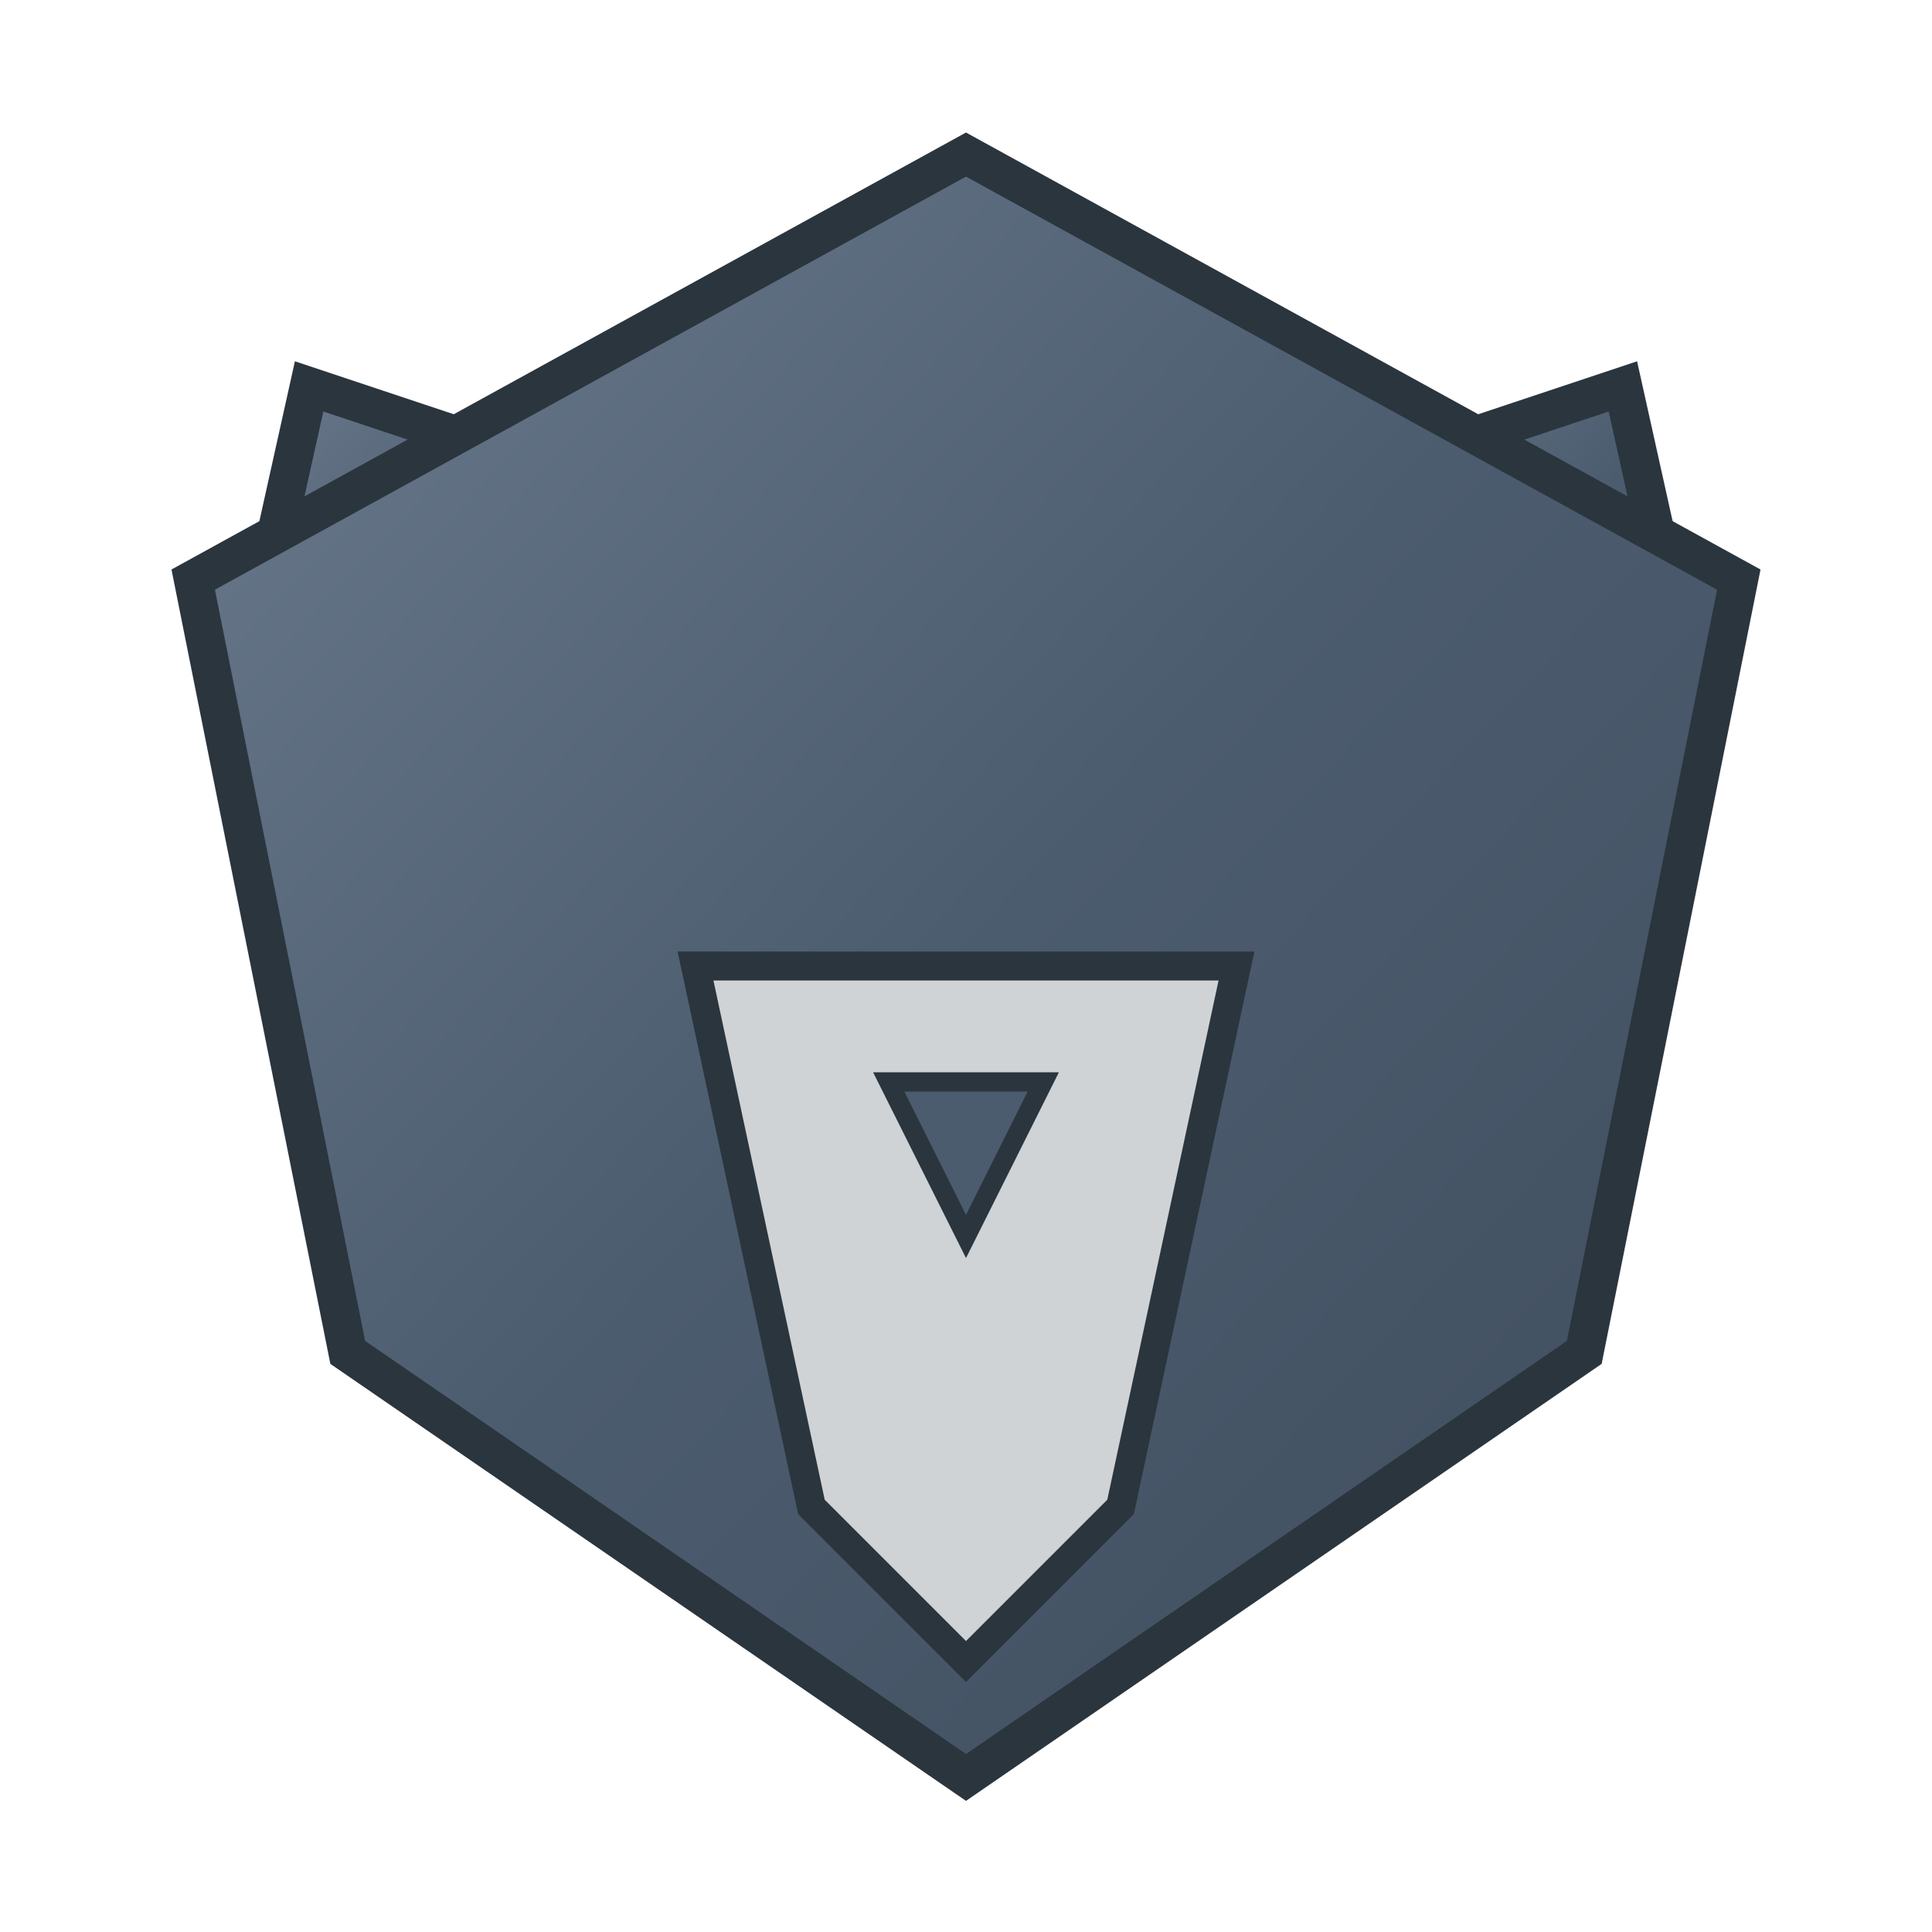
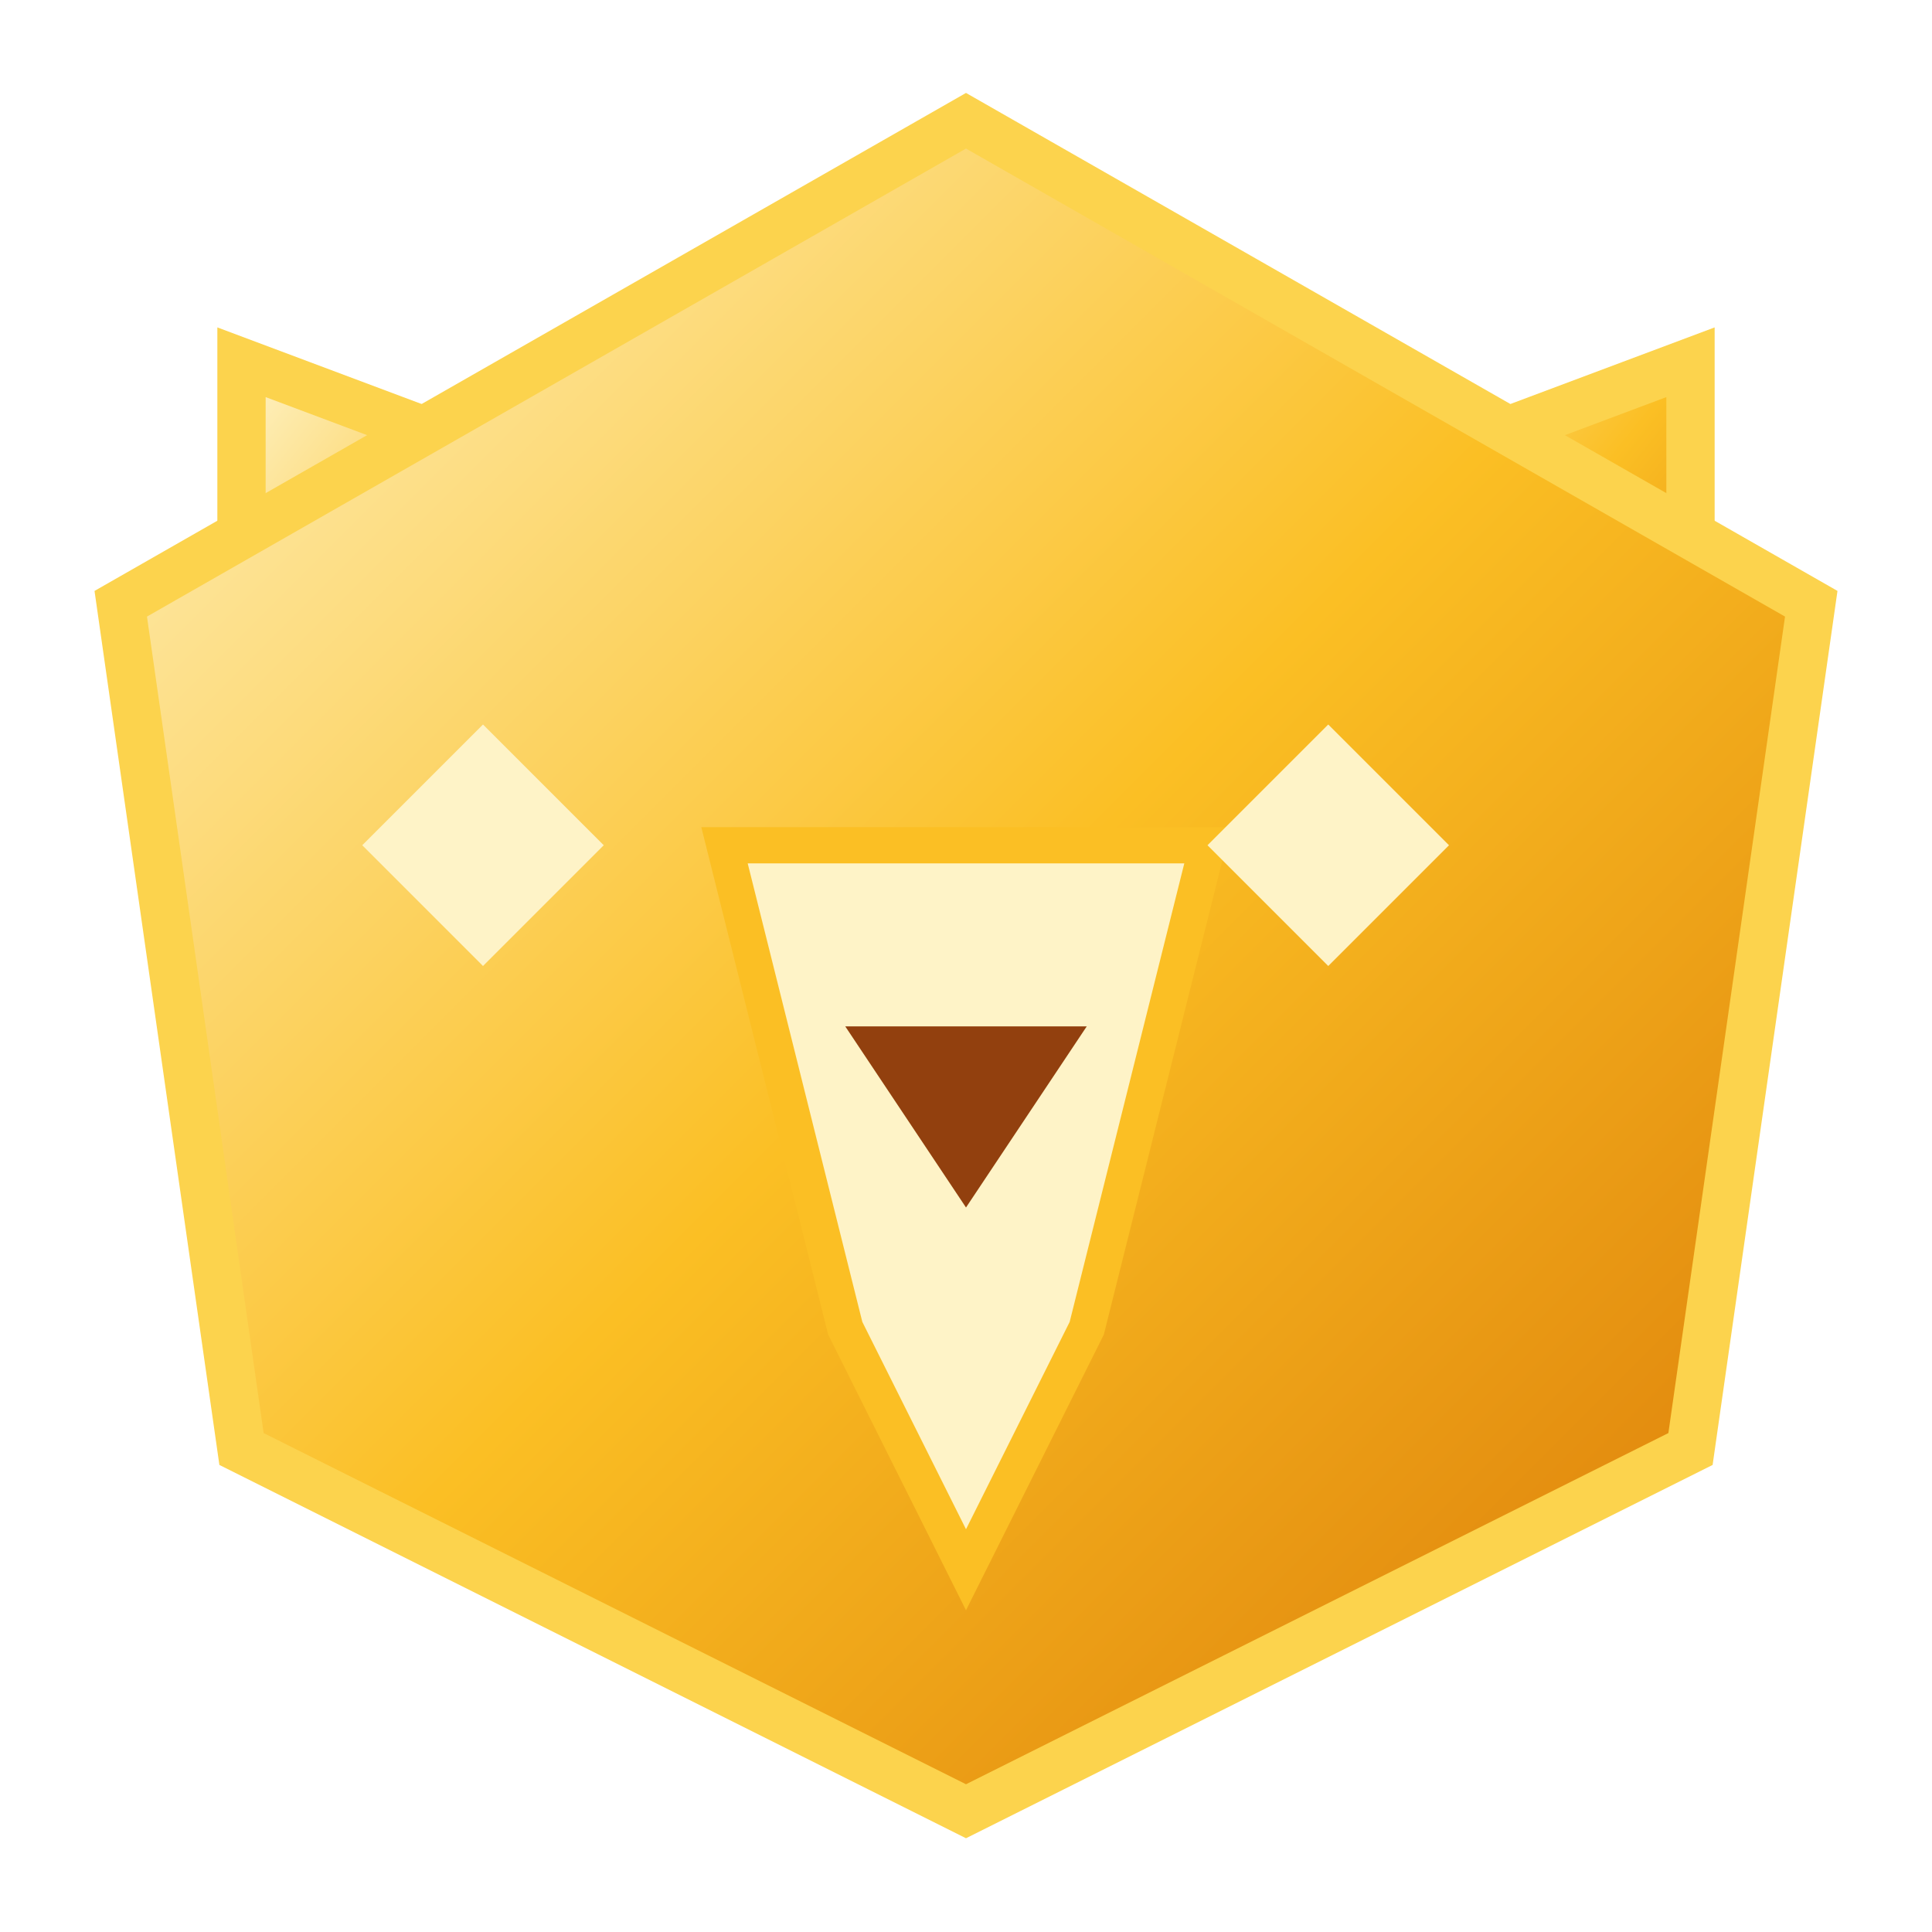
- <svg xmlns="http://www.w3.org/2000/svg" viewBox="0 0 100 100">
+ <svg xmlns="http://www.w3.org/2000/svg" viewBox="0 0 32 32">
  <defs>
-     <linearGradient id="head" x1="0%" y1="0%" x2="100%" y2="100%">
-       <stop offset="0%" style="stop-color:#6C7B8E" />
-       <stop offset="50%" style="stop-color:#4C5C6F" />
-       <stop offset="100%" style="stop-color:#3F4D5C" />
+     <linearGradient id="bear-grad" x1="0%" y1="0%" x2="100%" y2="100%">
+       <stop offset="0%" stop-color="#fef3c7" />
+       <stop offset="50%" stop-color="#fbbf24" />
+       <stop offset="100%" stop-color="#d97706" />
    </linearGradient>
  </defs>
-   <polygon points="16,20 34,26 26,44 12,38" fill="url(#head)" stroke="#2B353E" stroke-width="2" />
-   <polygon points="84,20 66,26 74,44 88,38" fill="url(#head)" stroke="#2B353E" stroke-width="2" />
-   <polygon points="50,8 90,30 82,70 50,92 18,70 10,30" fill="url(#head)" stroke="#2B353E" stroke-width="2" />
-   <polygon points="36,50 64,50 58,78 50,86 42,78" fill="#CFD3D6" stroke="#2B353E" stroke-width="1.5" />
-   <polygon points="46,56 54,56 50,64" fill="#4C5C6F" stroke="#2B353E" stroke-width="1" />
+   <polygon points="4,6 12,9 10,16 4,14" fill="url(#bear-grad)" stroke="#fcd34d" stroke-width="0.8" />
+   <polygon points="28,6 20,9 22,16 28,14" fill="url(#bear-grad)" stroke="#fcd34d" stroke-width="0.8" />
+   <polygon points="16,2 30,10 28,24 16,30 4,24 2,10" fill="url(#bear-grad)" stroke="#fcd34d" stroke-width="0.8" />
+   <polygon points="12,14 20,14 18,22 16,26 14,22" fill="#fef3c7" stroke="#fbbf24" stroke-width="0.6" />
+   <polygon points="14,17 18,17 16,20" fill="#92400e" />
+   <polygon points="8,12 10,14 8,16 6,14" fill="#fef3c7" />
+   <polygon points="22,12 24,14 22,16 20,14" fill="#fef3c7" />
</svg>
